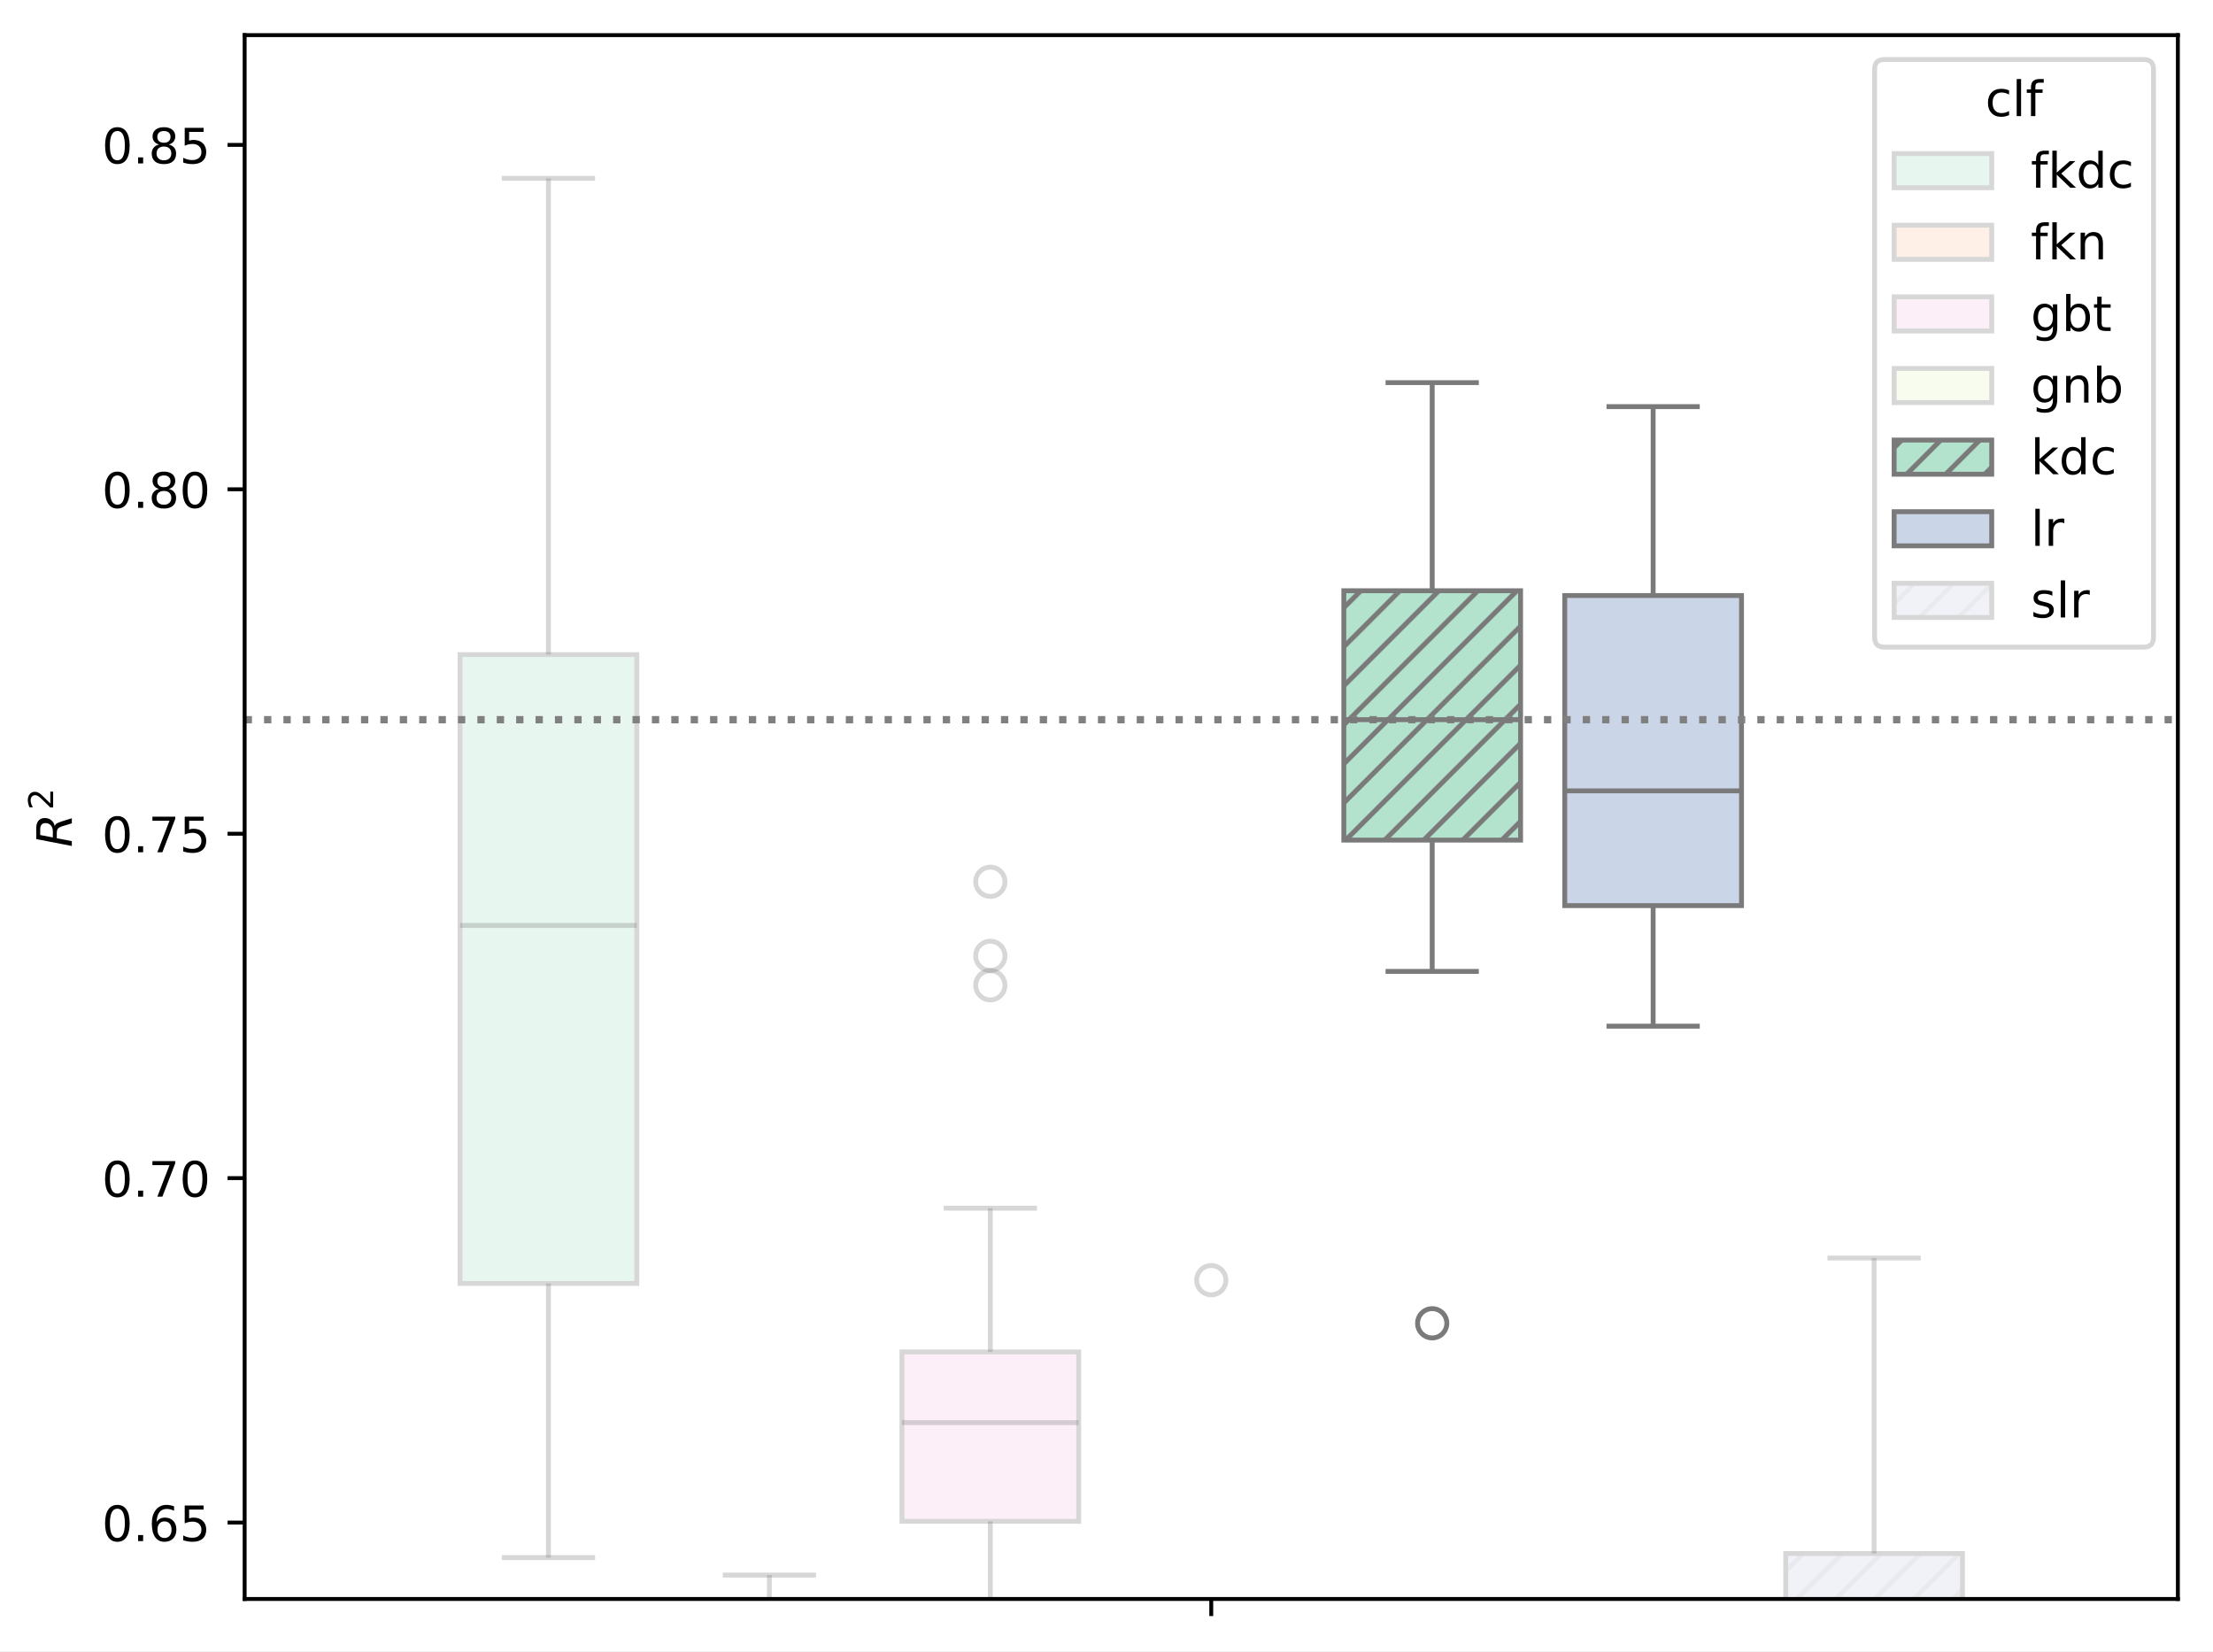
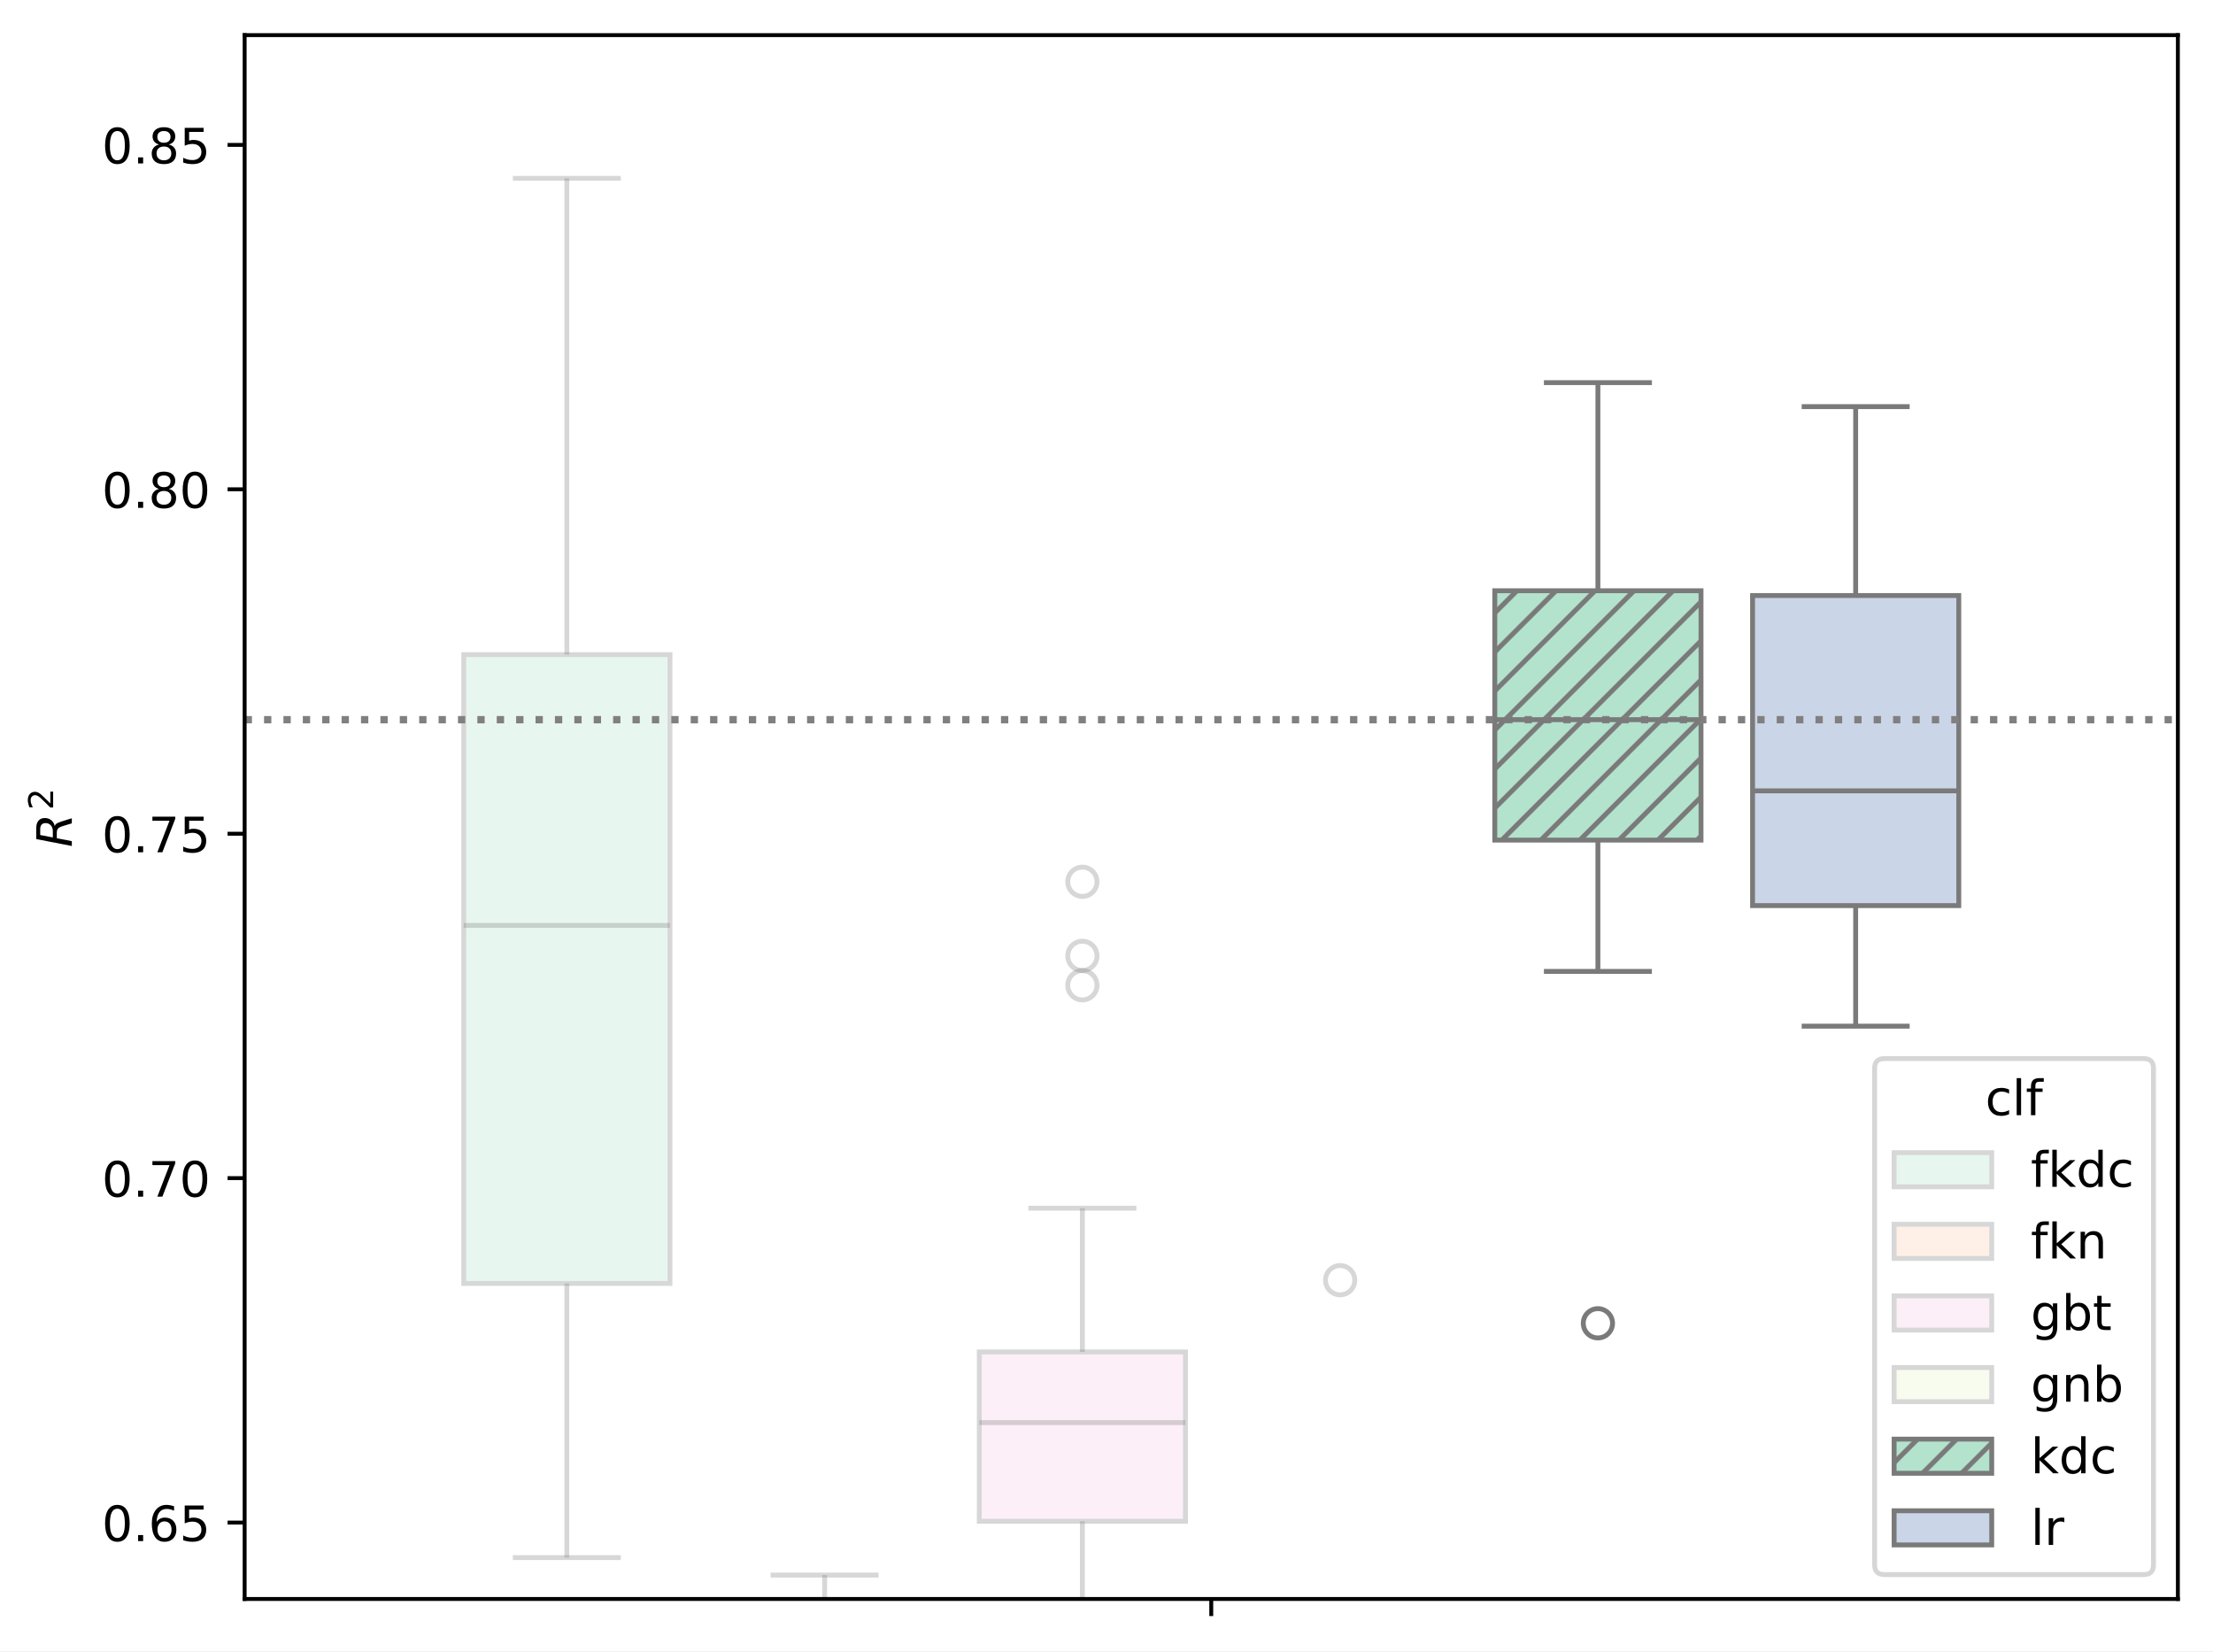
<svg xmlns="http://www.w3.org/2000/svg" xmlns:xlink="http://www.w3.org/1999/xlink" width="453.6pt" height="338.4pt" viewBox="0 0 453.6 338.4" version="1.1">
  <defs>
    <style type="text/css">*{stroke-linejoin: round; stroke-linecap: butt}</style>
  </defs>
  <g id="figure_1">
    <g id="patch_1">
      <path d="M 0 338.4  L 453.6 338.4  L 453.6 0  L 0 0  z " style="fill: #ffffff" />
    </g>
    <g id="axes_1">
      <g id="patch_2">
        <path d="M 50.144 327.7  L 446.4 327.7  L 446.4 7.2  L 50.144 7.2  z " style="fill: #ffffff" />
      </g>
      <g id="patch_3">
        <path d="M 248.272 1229.665  L 248.272 1229.665  L 248.272 1229.665  L 248.272 1229.665  z " clip-path="url(#p3b1d81f446)" style="fill: #b3e2cd; stroke: #7a7a7a; stroke-linejoin: miter" />
      </g>
      <g id="patch_4">
        <path d="M 248.272 1229.665  L 248.272 1229.665  L 248.272 1229.665  L 248.272 1229.665  z " clip-path="url(#p3b1d81f446)" style="fill: #fdcdac; stroke: #7a7a7a; stroke-linejoin: miter" />
      </g>
      <g id="patch_5">
        <path d="M 248.272 1229.665  L 248.272 1229.665  L 248.272 1229.665  L 248.272 1229.665  z " clip-path="url(#p3b1d81f446)" style="fill: #f4cae4; stroke: #7a7a7a; stroke-linejoin: miter" />
      </g>
      <g id="patch_6">
        <path d="M 248.272 1229.665  L 248.272 1229.665  L 248.272 1229.665  L 248.272 1229.665  z " clip-path="url(#p3b1d81f446)" style="fill: #e6f5c9; stroke: #7a7a7a; stroke-linejoin: miter" />
      </g>
      <g id="patch_7">
        <path d="M 248.272 1229.665  L 248.272 1229.665  L 248.272 1229.665  L 248.272 1229.665  z " clip-path="url(#p3b1d81f446)" style="fill: #b3e2cd; stroke: #7a7a7a; stroke-linejoin: miter" />
      </g>
      <g id="patch_8">
-         <path d="M 248.272 1229.665  L 248.272 1229.665  L 248.272 1229.665  L 248.272 1229.665  z " clip-path="url(#p3b1d81f446)" style="fill: #cbd5e8; stroke: #7a7a7a; stroke-linejoin: miter" />
-       </g>
-       <g id="patch_9">
        <path d="M 248.272 1229.665  L 248.272 1229.665  L 248.272 1229.665  L 248.272 1229.665  z " clip-path="url(#p3b1d81f446)" style="fill: #cbd5e8; stroke: #7a7a7a; stroke-linejoin: miter" />
      </g>
      <g id="matplotlib.axis_1">
        <g id="xtick_1">
          <g id="line2d_1">
            <defs>
              <path id="m38f3b05bbe" d="M 0 0  L 0 3.5  " style="stroke: #000000; stroke-width: 0.8" />
            </defs>
            <g>
              <use xlink:href="#m38f3b05bbe" x="248.272" y="327.7" style="stroke: #000000; stroke-width: 0.8" />
            </g>
          </g>
        </g>
      </g>
      <g id="matplotlib.axis_2">
        <g id="ytick_1">
          <g id="line2d_2">
            <defs>
              <path id="mbd2f377c6c" d="M 0 0  L -3.5 0  " style="stroke: #000000; stroke-width: 0.8" />
            </defs>
            <g>
              <use xlink:href="#mbd2f377c6c" x="50.144" y="312.04" style="stroke: #000000; stroke-width: 0.8" />
            </g>
          </g>
          <g id="text_1">
            <g transform="translate(20.87813 315.8389) scale(0.1 -0.1)">
              <defs>
                <path id="DejaVuSans-30" d="M 2034 4250  Q 1547 4250 1301 3770  Q 1056 3291 1056 2328  Q 1056 1369 1301 889  Q 1547 409 2034 409  Q 2525 409 2770 889  Q 3016 1369 3016 2328  Q 3016 3291 2770 3770  Q 2525 4250 2034 4250  z M 2034 4750  Q 2819 4750 3233 4129  Q 3647 3509 3647 2328  Q 3647 1150 3233 529  Q 2819 -91 2034 -91  Q 1250 -91 836 529  Q 422 1150 422 2328  Q 422 3509 836 4129  Q 1250 4750 2034 4750  z " transform="scale(0.015625)" />
                <path id="DejaVuSans-2e" d="M 684 794  L 1344 794  L 1344 0  L 684 0  L 684 794  z " transform="scale(0.015625)" />
                <path id="DejaVuSans-36" d="M 2113 2584  Q 1688 2584 1439 2293  Q 1191 2003 1191 1497  Q 1191 994 1439 701  Q 1688 409 2113 409  Q 2538 409 2786 701  Q 3034 994 3034 1497  Q 3034 2003 2786 2293  Q 2538 2584 2113 2584  z M 3366 4563  L 3366 3988  Q 3128 4100 2886 4159  Q 2644 4219 2406 4219  Q 1781 4219 1451 3797  Q 1122 3375 1075 2522  Q 1259 2794 1537 2939  Q 1816 3084 2150 3084  Q 2853 3084 3261 2657  Q 3669 2231 3669 1497  Q 3669 778 3244 343  Q 2819 -91 2113 -91  Q 1303 -91 875 529  Q 447 1150 447 2328  Q 447 3434 972 4092  Q 1497 4750 2381 4750  Q 2619 4750 2861 4703  Q 3103 4656 3366 4563  z " transform="scale(0.015625)" />
                <path id="DejaVuSans-35" d="M 691 4666  L 3169 4666  L 3169 4134  L 1269 4134  L 1269 2991  Q 1406 3038 1543 3061  Q 1681 3084 1819 3084  Q 2600 3084 3056 2656  Q 3513 2228 3513 1497  Q 3513 744 3044 326  Q 2575 -91 1722 -91  Q 1428 -91 1123 -41  Q 819 9 494 109  L 494 744  Q 775 591 1075 516  Q 1375 441 1709 441  Q 2250 441 2565 725  Q 2881 1009 2881 1497  Q 2881 1984 2565 2268  Q 2250 2553 1709 2553  Q 1456 2553 1204 2497  Q 953 2441 691 2322  L 691 4666  z " transform="scale(0.015625)" />
              </defs>
              <use xlink:href="#DejaVuSans-30" />
              <use xlink:href="#DejaVuSans-2e" transform="translate(63.62305 0)" />
              <use xlink:href="#DejaVuSans-36" transform="translate(95.41016 0)" />
              <use xlink:href="#DejaVuSans-35" transform="translate(159.0332 0)" />
            </g>
          </g>
        </g>
        <g id="ytick_2">
          <g id="line2d_3">
            <g>
              <use xlink:href="#mbd2f377c6c" x="50.144" y="241.453" style="stroke: #000000; stroke-width: 0.8" />
            </g>
          </g>
          <g id="text_2">
            <g transform="translate(20.87813 245.2524) scale(0.1 -0.1)">
              <defs>
                <path id="DejaVuSans-37" d="M 525 4666  L 3525 4666  L 3525 4397  L 1831 0  L 1172 0  L 2766 4134  L 525 4134  L 525 4666  z " transform="scale(0.015625)" />
              </defs>
              <use xlink:href="#DejaVuSans-30" />
              <use xlink:href="#DejaVuSans-2e" transform="translate(63.62305 0)" />
              <use xlink:href="#DejaVuSans-37" transform="translate(95.41016 0)" />
              <use xlink:href="#DejaVuSans-30" transform="translate(159.0332 0)" />
            </g>
          </g>
        </g>
        <g id="ytick_3">
          <g id="line2d_4">
            <g>
              <use xlink:href="#mbd2f377c6c" x="50.144" y="170.867" style="stroke: #000000; stroke-width: 0.8" />
            </g>
          </g>
          <g id="text_3">
            <g transform="translate(20.87813 174.6658) scale(0.1 -0.1)">
              <use xlink:href="#DejaVuSans-30" />
              <use xlink:href="#DejaVuSans-2e" transform="translate(63.62305 0)" />
              <use xlink:href="#DejaVuSans-37" transform="translate(95.41016 0)" />
              <use xlink:href="#DejaVuSans-35" transform="translate(159.0332 0)" />
            </g>
          </g>
        </g>
        <g id="ytick_4">
          <g id="line2d_5">
            <g>
              <use xlink:href="#mbd2f377c6c" x="50.144" y="100.28" style="stroke: #000000; stroke-width: 0.8" />
            </g>
          </g>
          <g id="text_4">
            <g transform="translate(20.87813 104.0793) scale(0.1 -0.1)">
              <defs>
                <path id="DejaVuSans-38" d="M 2034 2216  Q 1584 2216 1326 1975  Q 1069 1734 1069 1313  Q 1069 891 1326 650  Q 1584 409 2034 409  Q 2484 409 2743 651  Q 3003 894 3003 1313  Q 3003 1734 2745 1975  Q 2488 2216 2034 2216  z M 1403 2484  Q 997 2584 770 2862  Q 544 3141 544 3541  Q 544 4100 942 4425  Q 1341 4750 2034 4750  Q 2731 4750 3128 4425  Q 3525 4100 3525 3541  Q 3525 3141 3298 2862  Q 3072 2584 2669 2484  Q 3125 2378 3379 2068  Q 3634 1759 3634 1313  Q 3634 634 3220 271  Q 2806 -91 2034 -91  Q 1263 -91 848 271  Q 434 634 434 1313  Q 434 1759 690 2068  Q 947 2378 1403 2484  z M 1172 3481  Q 1172 3119 1398 2916  Q 1625 2713 2034 2713  Q 2441 2713 2670 2916  Q 2900 3119 2900 3481  Q 2900 3844 2670 4047  Q 2441 4250 2034 4250  Q 1625 4250 1398 4047  Q 1172 3844 1172 3481  z " transform="scale(0.015625)" />
              </defs>
              <use xlink:href="#DejaVuSans-30" />
              <use xlink:href="#DejaVuSans-2e" transform="translate(63.62305 0)" />
              <use xlink:href="#DejaVuSans-38" transform="translate(95.41016 0)" />
              <use xlink:href="#DejaVuSans-30" transform="translate(159.0332 0)" />
            </g>
          </g>
        </g>
        <g id="ytick_5">
          <g id="line2d_6">
            <g>
              <use xlink:href="#mbd2f377c6c" x="50.144" y="29.694" style="stroke: #000000; stroke-width: 0.8" />
            </g>
          </g>
          <g id="text_5">
            <g transform="translate(20.87813 33.49273) scale(0.1 -0.1)">
              <use xlink:href="#DejaVuSans-30" />
              <use xlink:href="#DejaVuSans-2e" transform="translate(63.62305 0)" />
              <use xlink:href="#DejaVuSans-38" transform="translate(95.41016 0)" />
              <use xlink:href="#DejaVuSans-35" transform="translate(159.0332 0)" />
            </g>
          </g>
        </g>
        <g id="text_6">
          <g transform="translate(14.79844 173.65) rotate(-90) scale(0.1 -0.1)">
            <defs>
              <path id="DejaVuSans-Oblique-52" d="M 1613 4147  L 1294 2491  L 2106 2491  Q 2584 2491 2879 2755  Q 3175 3019 3175 3444  Q 3175 3784 2976 3965  Q 2778 4147 2406 4147  L 1613 4147  z M 2772 2241  Q 2972 2194 3105 2009  Q 3238 1825 3413 1275  L 3809 0  L 3144 0  L 2778 1197  Q 2638 1659 2453 1815  Q 2269 1972 1888 1972  L 1191 1972  L 806 0  L 172 0  L 1081 4666  L 2503 4666  Q 3150 4666 3495 4373  Q 3841 4081 3841 3531  Q 3841 3044 3547 2687  Q 3253 2331 2772 2241  z " transform="scale(0.015625)" />
              <path id="DejaVuSans-32" d="M 1228 531  L 3431 531  L 3431 0  L 469 0  L 469 531  Q 828 903 1448 1529  Q 2069 2156 2228 2338  Q 2531 2678 2651 2914  Q 2772 3150 2772 3378  Q 2772 3750 2511 3984  Q 2250 4219 1831 4219  Q 1534 4219 1204 4116  Q 875 4013 500 3803  L 500 4441  Q 881 4594 1212 4672  Q 1544 4750 1819 4750  Q 2544 4750 2975 4387  Q 3406 4025 3406 3419  Q 3406 3131 3298 2873  Q 3191 2616 2906 2266  Q 2828 2175 2409 1742  Q 1991 1309 1228 531  z " transform="scale(0.015625)" />
            </defs>
            <use xlink:href="#DejaVuSans-Oblique-52" transform="translate(0 0.765625)" />
            <use xlink:href="#DejaVuSans-32" transform="translate(76.49919 39.04688) scale(0.7)" />
          </g>
        </g>
      </g>
+       <g id="patch_9">
+         <path d="M 95.053 263.032  L 137.32 263.032  L 137.32 134.161  L 95.053 134.161  L 95.053 263.032  z " clip-path="url(#p3b1d81f446)" style="fill: #b3e2cd; opacity: 0.3; stroke: #7a7a7a; stroke-linejoin: miter" />
+       </g>
+       <g id="line2d_7">
+         <path d="M 116.186 263.032  L 116.186 319.22  " clip-path="url(#p3b1d81f446)" style="fill: none; stroke: #7a7a7a; stroke-opacity: 0.3" />
+       </g>
+       <g id="line2d_8">
+         <path d="M 116.186 134.161  L 116.186 36.542  " clip-path="url(#p3b1d81f446)" style="fill: none; stroke: #7a7a7a; stroke-opacity: 0.3" />
+       </g>
+       <g id="line2d_9">
+         <path d="M 105.62 319.22  L 126.753 319.22  " clip-path="url(#p3b1d81f446)" style="fill: none; stroke: #7a7a7a; stroke-opacity: 0.3; stroke-linecap: square" />
+       </g>
+       <g id="line2d_10">
+         <path d="M 105.62 36.542  L 126.753 36.542  " clip-path="url(#p3b1d81f446)" style="fill: none; stroke: #7a7a7a; stroke-opacity: 0.3; stroke-linecap: square" />
+       </g>
+       <g id="line2d_11" />
      <g id="patch_10">
-         <path d="M 94.298 263.032  L 130.527 263.032  L 130.527 134.161  L 94.298 134.161  L 94.298 263.032  z " clip-path="url(#p3b1d81f446)" style="fill: #b3e2cd; opacity: 0.3; stroke: #7a7a7a; stroke-linejoin: miter" />
-       </g>
-       <g id="line2d_7">
-         <path d="M 112.413 263.032  L 112.413 319.22  " clip-path="url(#p3b1d81f446)" style="fill: none; stroke: #7a7a7a; stroke-opacity: 0.3" />
-       </g>
-       <g id="line2d_8">
-         <path d="M 112.413 134.161  L 112.413 36.542  " clip-path="url(#p3b1d81f446)" style="fill: none; stroke: #7a7a7a; stroke-opacity: 0.3" />
-       </g>
-       <g id="line2d_9">
-         <path d="M 103.355 319.22  L 121.47 319.22  " clip-path="url(#p3b1d81f446)" style="fill: none; stroke: #7a7a7a; stroke-opacity: 0.3; stroke-linecap: square" />
-       </g>
-       <g id="line2d_10">
-         <path d="M 103.355 36.542  L 121.47 36.542  " clip-path="url(#p3b1d81f446)" style="fill: none; stroke: #7a7a7a; stroke-opacity: 0.3; stroke-linecap: square" />
-       </g>
-       <g id="line2d_11" />
-       <g id="patch_11">
-         <path d="M 139.584 532.486  L 175.814 532.486  L 175.814 402.131  L 139.584 402.131  L 139.584 532.486  z " clip-path="url(#p3b1d81f446)" style="fill: #fdcdac; opacity: 0.3; stroke: #7a7a7a; stroke-linejoin: miter" />
+         <path d="M 147.887 532.486  L 190.154 532.486  L 190.154 402.131  L 147.887 402.131  L 147.887 532.486  z " clip-path="url(#p3b1d81f446)" style="fill: #fdcdac; opacity: 0.3; stroke: #7a7a7a; stroke-linejoin: miter" />
      </g>
      <g id="line2d_12">
        <path clip-path="url(#p3b1d81f446)" style="fill: none; stroke: #7a7a7a; stroke-opacity: 0.3" />
      </g>
      <g id="line2d_13">
-         <path d="M 157.699 339.4  L 157.699 322.798  " clip-path="url(#p3b1d81f446)" style="fill: none; stroke: #7a7a7a; stroke-opacity: 0.3" />
+         <path d="M 169.021 339.4  L 169.021 322.798  " clip-path="url(#p3b1d81f446)" style="fill: none; stroke: #7a7a7a; stroke-opacity: 0.3" />
      </g>
      <g id="line2d_14">
        <path clip-path="url(#p3b1d81f446)" style="fill: none; stroke: #7a7a7a; stroke-opacity: 0.3; stroke-linecap: square" />
      </g>
      <g id="line2d_15">
-         <path d="M 148.642 322.798  L 166.756 322.798  " clip-path="url(#p3b1d81f446)" style="fill: none; stroke: #7a7a7a; stroke-opacity: 0.3; stroke-linecap: square" />
+         <path d="M 158.454 322.798  L 179.587 322.798  " clip-path="url(#p3b1d81f446)" style="fill: none; stroke: #7a7a7a; stroke-opacity: 0.3; stroke-linecap: square" />
      </g>
      <g id="line2d_16" />
-       <g id="patch_12">
-         <path d="M 184.871 311.774  L 221.1 311.774  L 221.1 277.075  L 184.871 277.075  L 184.871 311.774  z " clip-path="url(#p3b1d81f446)" style="fill: #f4cae4; opacity: 0.3; stroke: #7a7a7a; stroke-linejoin: miter" />
+       <g id="patch_11">
+         <path d="M 200.721 311.774  L 242.988 311.774  L 242.988 277.075  L 200.721 277.075  L 200.721 311.774  z " clip-path="url(#p3b1d81f446)" style="fill: #f4cae4; opacity: 0.3; stroke: #7a7a7a; stroke-linejoin: miter" />
      </g>
      <g id="line2d_17">
-         <path d="M 202.985 311.774  L 202.985 339.4  " clip-path="url(#p3b1d81f446)" style="fill: none; stroke: #7a7a7a; stroke-opacity: 0.3" />
+         <path d="M 221.855 311.774  L 221.855 339.4  " clip-path="url(#p3b1d81f446)" style="fill: none; stroke: #7a7a7a; stroke-opacity: 0.3" />
      </g>
      <g id="line2d_18">
-         <path d="M 202.985 277.075  L 202.985 247.614  " clip-path="url(#p3b1d81f446)" style="fill: none; stroke: #7a7a7a; stroke-opacity: 0.3" />
+         <path d="M 221.855 277.075  L 221.855 247.614  " clip-path="url(#p3b1d81f446)" style="fill: none; stroke: #7a7a7a; stroke-opacity: 0.3" />
      </g>
      <g id="line2d_19">
        <path clip-path="url(#p3b1d81f446)" style="fill: none; stroke: #7a7a7a; stroke-opacity: 0.3; stroke-linecap: square" />
      </g>
      <g id="line2d_20">
-         <path d="M 193.928 247.614  L 212.043 247.614  " clip-path="url(#p3b1d81f446)" style="fill: none; stroke: #7a7a7a; stroke-opacity: 0.3; stroke-linecap: square" />
+         <path d="M 211.288 247.614  L 232.422 247.614  " clip-path="url(#p3b1d81f446)" style="fill: none; stroke: #7a7a7a; stroke-opacity: 0.3; stroke-linecap: square" />
      </g>
      <g id="line2d_21">
        <defs>
          <path id="mc371cef19e" d="M 0 3  C 0.796 3 1.559 2.684 2.121 2.121  C 2.684 1.559 3 0.796 3 0  C 3 -0.796 2.684 -1.559 2.121 -2.121  C 1.559 -2.684 0.796 -3 0 -3  C -0.796 -3 -1.559 -2.684 -2.121 -2.121  C -2.684 -1.559 -3 -0.796 -3 0  C -3 0.796 -2.684 1.559 -2.121 2.121  C -1.559 2.684 -0.796 3 0 3  z " style="stroke: #7a7a7a; stroke-opacity: 0.3" />
        </defs>
        <g clip-path="url(#p3b1d81f446)">
-           <use xlink:href="#mc371cef19e" x="202.985" y="201.927" style="fill-opacity: 0; stroke: #7a7a7a; stroke-opacity: 0.3" />
-           <use xlink:href="#mc371cef19e" x="202.985" y="180.712" style="fill-opacity: 0; stroke: #7a7a7a; stroke-opacity: 0.3" />
-           <use xlink:href="#mc371cef19e" x="202.985" y="195.897" style="fill-opacity: 0; stroke: #7a7a7a; stroke-opacity: 0.3" />
-         </g>
-       </g>
-       <g id="patch_13">
-         <path d="M 230.157 446.385  L 266.386 446.385  L 266.386 403.395  L 230.157 403.395  L 230.157 446.385  z " clip-path="url(#p3b1d81f446)" style="fill: #e6f5c9; opacity: 0.3; stroke: #7a7a7a; stroke-linejoin: miter" />
+           <use xlink:href="#mc371cef19e" x="221.855" y="195.897" style="fill-opacity: 0; stroke: #7a7a7a; stroke-opacity: 0.3" />
+           <use xlink:href="#mc371cef19e" x="221.855" y="201.927" style="fill-opacity: 0; stroke: #7a7a7a; stroke-opacity: 0.3" />
+           <use xlink:href="#mc371cef19e" x="221.855" y="180.712" style="fill-opacity: 0; stroke: #7a7a7a; stroke-opacity: 0.3" />
+         </g>
+       </g>
+       <g id="patch_12">
+         <path d="M 253.555 446.385  L 295.823 446.385  L 295.823 403.395  L 253.555 403.395  L 253.555 446.385  z " clip-path="url(#p3b1d81f446)" style="fill: #e6f5c9; opacity: 0.3; stroke: #7a7a7a; stroke-linejoin: miter" />
      </g>
      <g id="line2d_22">
        <path clip-path="url(#p3b1d81f446)" style="fill: none; stroke: #7a7a7a; stroke-opacity: 0.3" />
      </g>
      <g id="line2d_23">
        <path clip-path="url(#p3b1d81f446)" style="fill: none; stroke: #7a7a7a; stroke-opacity: 0.3" />
      </g>
      <g id="line2d_24">
        <path clip-path="url(#p3b1d81f446)" style="fill: none; stroke: #7a7a7a; stroke-opacity: 0.3; stroke-linecap: square" />
      </g>
      <g id="line2d_25">
        <path clip-path="url(#p3b1d81f446)" style="fill: none; stroke: #7a7a7a; stroke-opacity: 0.3; stroke-linecap: square" />
      </g>
      <g id="line2d_26">
        <g clip-path="url(#p3b1d81f446)">
-           <use xlink:href="#mc371cef19e" x="248.272" y="514.779" style="fill-opacity: 0; stroke: #7a7a7a; stroke-opacity: 0.3" />
-           <use xlink:href="#mc371cef19e" x="248.272" y="546.729" style="fill-opacity: 0; stroke: #7a7a7a; stroke-opacity: 0.3" />
-           <use xlink:href="#mc371cef19e" x="248.272" y="262.366" style="fill-opacity: 0; stroke: #7a7a7a; stroke-opacity: 0.3" />
-         </g>
-       </g>
-       <g id="patch_14">
-         <path d="M 275.444 172.173  L 311.673 172.173  L 311.673 121.069  L 275.444 121.069  L 275.444 172.173  z " clip-path="url(#p3b1d81f446)" style="fill: url(#h5c36d2b54f); stroke: #7a7a7a; stroke-linejoin: miter" />
+           <use xlink:href="#mc371cef19e" x="274.689" y="546.729" style="fill-opacity: 0; stroke: #7a7a7a; stroke-opacity: 0.3" />
+           <use xlink:href="#mc371cef19e" x="274.689" y="514.779" style="fill-opacity: 0; stroke: #7a7a7a; stroke-opacity: 0.3" />
+           <use xlink:href="#mc371cef19e" x="274.689" y="262.366" style="fill-opacity: 0; stroke: #7a7a7a; stroke-opacity: 0.3" />
+         </g>
+       </g>
+       <g id="patch_13">
+         <path d="M 306.389 172.173  L 348.657 172.173  L 348.657 121.069  L 306.389 121.069  L 306.389 172.173  z " clip-path="url(#p3b1d81f446)" style="fill: url(#h5c36d2b54f); stroke: #7a7a7a; stroke-linejoin: miter" />
      </g>
      <g id="line2d_27">
-         <path d="M 293.558 172.173  L 293.558 199.084  " clip-path="url(#p3b1d81f446)" style="fill: none; stroke: #7a7a7a" />
+         <path d="M 327.523 172.173  L 327.523 199.084  " clip-path="url(#p3b1d81f446)" style="fill: none; stroke: #7a7a7a" />
      </g>
      <g id="line2d_28">
-         <path d="M 293.558 121.069  L 293.558 78.418  " clip-path="url(#p3b1d81f446)" style="fill: none; stroke: #7a7a7a" />
+         <path d="M 327.523 121.069  L 327.523 78.418  " clip-path="url(#p3b1d81f446)" style="fill: none; stroke: #7a7a7a" />
      </g>
      <g id="line2d_29">
-         <path d="M 284.501 199.084  L 302.616 199.084  " clip-path="url(#p3b1d81f446)" style="fill: none; stroke: #7a7a7a; stroke-linecap: square" />
+         <path d="M 316.956 199.084  L 338.09 199.084  " clip-path="url(#p3b1d81f446)" style="fill: none; stroke: #7a7a7a; stroke-linecap: square" />
      </g>
      <g id="line2d_30">
-         <path d="M 284.501 78.418  L 302.616 78.418  " clip-path="url(#p3b1d81f446)" style="fill: none; stroke: #7a7a7a; stroke-linecap: square" />
+         <path d="M 316.956 78.418  L 338.09 78.418  " clip-path="url(#p3b1d81f446)" style="fill: none; stroke: #7a7a7a; stroke-linecap: square" />
      </g>
      <g id="line2d_31">
        <defs>
          <path id="mf2d42e0765" d="M 0 3  C 0.796 3 1.559 2.684 2.121 2.121  C 2.684 1.559 3 0.796 3 0  C 3 -0.796 2.684 -1.559 2.121 -2.121  C 1.559 -2.684 0.796 -3 0 -3  C -0.796 -3 -1.559 -2.684 -2.121 -2.121  C -2.684 -1.559 -3 -0.796 -3 0  C -3 0.796 -2.684 1.559 -2.121 2.121  C -1.559 2.684 -0.796 3 0 3  z " style="stroke: #7a7a7a" />
        </defs>
        <g clip-path="url(#p3b1d81f446)">
-           <use xlink:href="#mf2d42e0765" x="293.558" y="271.199" style="fill-opacity: 0; stroke: #7a7a7a" />
-         </g>
+           <use xlink:href="#mf2d42e0765" x="327.523" y="271.199" style="fill-opacity: 0; stroke: #7a7a7a" />
+         </g>
+       </g>
+       <g id="patch_14">
+         <path d="M 359.224 185.6  L 401.491 185.6  L 401.491 122.05  L 359.224 122.05  L 359.224 185.6  z " clip-path="url(#p3b1d81f446)" style="fill: #cbd5e8; stroke: #7a7a7a; stroke-linejoin: miter" />
+       </g>
+       <g id="line2d_32">
+         <path d="M 380.357 185.6  L 380.357 210.307  " clip-path="url(#p3b1d81f446)" style="fill: none; stroke: #7a7a7a" />
+       </g>
+       <g id="line2d_33">
+         <path d="M 380.357 122.05  L 380.357 83.335  " clip-path="url(#p3b1d81f446)" style="fill: none; stroke: #7a7a7a" />
+       </g>
+       <g id="line2d_34">
+         <path d="M 369.79 210.307  L 390.924 210.307  " clip-path="url(#p3b1d81f446)" style="fill: none; stroke: #7a7a7a; stroke-linecap: square" />
+       </g>
+       <g id="line2d_35">
+         <path d="M 369.79 83.335  L 390.924 83.335  " clip-path="url(#p3b1d81f446)" style="fill: none; stroke: #7a7a7a; stroke-linecap: square" />
+       </g>
+       <g id="line2d_36" />
+       <g id="line2d_37">
+         <path d="M 50.144 147.496  L 446.4 147.496  " clip-path="url(#p3b1d81f446)" style="fill: none; stroke-dasharray: 1.5,2.475; stroke-dashoffset: 0; stroke: #808080; stroke-width: 1.5" />
+       </g>
+       <g id="line2d_38">
+         <path d="M 95.053 189.659  L 137.32 189.659  " clip-path="url(#p3b1d81f446)" style="fill: none; stroke: #7a7a7a; stroke-opacity: 0.3" />
+       </g>
+       <g id="line2d_39">
+         <path clip-path="url(#p3b1d81f446)" style="fill: none; stroke: #7a7a7a; stroke-opacity: 0.3" />
+       </g>
+       <g id="line2d_40">
+         <path d="M 200.721 291.554  L 242.988 291.554  " clip-path="url(#p3b1d81f446)" style="fill: none; stroke: #7a7a7a; stroke-opacity: 0.3" />
+       </g>
+       <g id="line2d_41">
+         <path clip-path="url(#p3b1d81f446)" style="fill: none; stroke: #7a7a7a; stroke-opacity: 0.3" />
+       </g>
+       <g id="line2d_42">
+         <path d="M 306.389 147.496  L 348.657 147.496  " clip-path="url(#p3b1d81f446)" style="fill: none; stroke: #7a7a7a" />
+       </g>
+       <g id="line2d_43">
+         <path d="M 359.224 162.082  L 401.491 162.082  " clip-path="url(#p3b1d81f446)" style="fill: none; stroke: #7a7a7a" />
      </g>
      <g id="patch_15">
-         <path d="M 320.73 185.6  L 356.959 185.6  L 356.959 122.05  L 320.73 122.05  L 320.73 185.6  z " clip-path="url(#p3b1d81f446)" style="fill: #cbd5e8; stroke: #7a7a7a; stroke-linejoin: miter" />
-       </g>
-       <g id="line2d_32">
-         <path d="M 338.845 185.6  L 338.845 210.307  " clip-path="url(#p3b1d81f446)" style="fill: none; stroke: #7a7a7a" />
-       </g>
-       <g id="line2d_33">
-         <path d="M 338.845 122.05  L 338.845 83.335  " clip-path="url(#p3b1d81f446)" style="fill: none; stroke: #7a7a7a" />
-       </g>
-       <g id="line2d_34">
-         <path d="M 329.787 210.307  L 347.902 210.307  " clip-path="url(#p3b1d81f446)" style="fill: none; stroke: #7a7a7a; stroke-linecap: square" />
-       </g>
-       <g id="line2d_35">
-         <path d="M 329.787 83.335  L 347.902 83.335  " clip-path="url(#p3b1d81f446)" style="fill: none; stroke: #7a7a7a; stroke-linecap: square" />
-       </g>
-       <g id="line2d_36" />
+         <path d="M 50.144 327.7  L 50.144 7.2  " style="fill: none; stroke: #000000; stroke-width: 0.8; stroke-linejoin: miter; stroke-linecap: square" />
+       </g>
      <g id="patch_16">
-         <path d="M 366.017 403.922  L 402.246 403.922  L 402.246 318.389  L 366.017 318.389  L 366.017 403.922  z " clip-path="url(#p3b1d81f446)" style="fill: url(#hd2baded4c8); opacity: 0.3; stroke: #7a7a7a; stroke-linejoin: miter" />
-       </g>
-       <g id="line2d_37">
-         <path clip-path="url(#p3b1d81f446)" style="fill: none; stroke: #7a7a7a; stroke-opacity: 0.3" />
-       </g>
-       <g id="line2d_38">
-         <path d="M 384.131 318.389  L 384.131 257.824  " clip-path="url(#p3b1d81f446)" style="fill: none; stroke: #7a7a7a; stroke-opacity: 0.3" />
-       </g>
-       <g id="line2d_39">
-         <path clip-path="url(#p3b1d81f446)" style="fill: none; stroke: #7a7a7a; stroke-opacity: 0.3; stroke-linecap: square" />
-       </g>
-       <g id="line2d_40">
-         <path d="M 375.074 257.824  L 393.188 257.824  " clip-path="url(#p3b1d81f446)" style="fill: none; stroke: #7a7a7a; stroke-opacity: 0.3; stroke-linecap: square" />
-       </g>
-       <g id="line2d_41" />
-       <g id="line2d_42">
-         <path d="M 50.144 147.496  L 446.4 147.496  " clip-path="url(#p3b1d81f446)" style="fill: none; stroke-dasharray: 1.5,2.475; stroke-dashoffset: 0; stroke: #808080; stroke-width: 1.5" />
-       </g>
-       <g id="line2d_43">
-         <path d="M 94.298 189.659  L 130.527 189.659  " clip-path="url(#p3b1d81f446)" style="fill: none; stroke: #7a7a7a; stroke-opacity: 0.3" />
-       </g>
-       <g id="line2d_44">
-         <path clip-path="url(#p3b1d81f446)" style="fill: none; stroke: #7a7a7a; stroke-opacity: 0.3" />
-       </g>
-       <g id="line2d_45">
-         <path d="M 184.871 291.554  L 221.1 291.554  " clip-path="url(#p3b1d81f446)" style="fill: none; stroke: #7a7a7a; stroke-opacity: 0.3" />
-       </g>
-       <g id="line2d_46">
-         <path clip-path="url(#p3b1d81f446)" style="fill: none; stroke: #7a7a7a; stroke-opacity: 0.3" />
-       </g>
-       <g id="line2d_47">
-         <path d="M 275.444 147.496  L 311.673 147.496  " clip-path="url(#p3b1d81f446)" style="fill: none; stroke: #7a7a7a" />
-       </g>
-       <g id="line2d_48">
-         <path d="M 320.73 162.082  L 356.959 162.082  " clip-path="url(#p3b1d81f446)" style="fill: none; stroke: #7a7a7a" />
-       </g>
-       <g id="line2d_49">
-         <path clip-path="url(#p3b1d81f446)" style="fill: none; stroke: #7a7a7a; stroke-opacity: 0.3" />
+         <path d="M 446.4 327.7  L 446.4 7.2  " style="fill: none; stroke: #000000; stroke-width: 0.8; stroke-linejoin: miter; stroke-linecap: square" />
      </g>
      <g id="patch_17">
-         <path d="M 50.144 327.7  L 50.144 7.2  " style="fill: none; stroke: #000000; stroke-width: 0.8; stroke-linejoin: miter; stroke-linecap: square" />
+         <path d="M 50.144 327.7  L 446.4 327.7  " style="fill: none; stroke: #000000; stroke-width: 0.8; stroke-linejoin: miter; stroke-linecap: square" />
      </g>
      <g id="patch_18">
-         <path d="M 446.4 327.7  L 446.4 7.2  " style="fill: none; stroke: #000000; stroke-width: 0.8; stroke-linejoin: miter; stroke-linecap: square" />
-       </g>
-       <g id="patch_19">
-         <path d="M 50.144 327.7  L 446.4 327.7  " style="fill: none; stroke: #000000; stroke-width: 0.8; stroke-linejoin: miter; stroke-linecap: square" />
-       </g>
-       <g id="patch_20">
        <path d="M 50.144 7.2  L 446.4 7.2  " style="fill: none; stroke: #000000; stroke-width: 0.8; stroke-linejoin: miter; stroke-linecap: square" />
      </g>
      <g id="legend_1">
-         <g id="patch_21">
-           <path d="M 386.242 132.625  L 439.4 132.625  Q 441.4 132.625 441.4 130.625  L 441.4 14.2  Q 441.4 12.2 439.4 12.2  L 386.242 12.2  Q 384.242 12.2 384.242 14.2  L 384.242 130.625  Q 384.242 132.625 386.242 132.625  z " style="fill: #ffffff; opacity: 0.8; stroke: #cccccc; stroke-linejoin: miter" />
+         <g id="patch_19">
+           <path d="M 386.242 322.7  L 439.4 322.7  Q 441.4 322.7 441.4 320.7  L 441.4 218.953  Q 441.4 216.953 439.4 216.953  L 386.242 216.953  Q 384.242 216.953 384.242 218.953  L 384.242 320.7  Q 384.242 322.7 386.242 322.7  z " style="fill: #ffffff; opacity: 0.8; stroke: #cccccc; stroke-linejoin: miter" />
        </g>
        <g id="text_7">
-           <g transform="translate(406.9227 23.79844) scale(0.1 -0.1)">
+           <g transform="translate(406.9227 228.5516) scale(0.1 -0.1)">
            <defs>
              <path id="DejaVuSans-63" d="M 3122 3366  L 3122 2828  Q 2878 2963 2633 3030  Q 2388 3097 2138 3097  Q 1578 3097 1268 2742  Q 959 2388 959 1747  Q 959 1106 1268 751  Q 1578 397 2138 397  Q 2388 397 2633 464  Q 2878 531 3122 666  L 3122 134  Q 2881 22 2623 -34  Q 2366 -91 2075 -91  Q 1284 -91 818 406  Q 353 903 353 1747  Q 353 2603 823 3093  Q 1294 3584 2113 3584  Q 2378 3584 2631 3529  Q 2884 3475 3122 3366  z " transform="scale(0.015625)" />
              <path id="DejaVuSans-6c" d="M 603 4863  L 1178 4863  L 1178 0  L 603 0  L 603 4863  z " transform="scale(0.015625)" />
              <path id="DejaVuSans-66" d="M 2375 4863  L 2375 4384  L 1825 4384  Q 1516 4384 1395 4259  Q 1275 4134 1275 3809  L 1275 3500  L 2222 3500  L 2222 3053  L 1275 3053  L 1275 0  L 697 0  L 697 3053  L 147 3053  L 147 3500  L 697 3500  L 697 3744  Q 697 4328 969 4595  Q 1241 4863 1831 4863  L 2375 4863  z " transform="scale(0.015625)" />
            </defs>
            <use xlink:href="#DejaVuSans-63" />
            <use xlink:href="#DejaVuSans-6c" transform="translate(54.98047 0)" />
            <use xlink:href="#DejaVuSans-66" transform="translate(82.76367 0)" />
          </g>
        </g>
-         <g id="patch_22">
-           <path d="M 388.242 38.477  L 408.242 38.477  L 408.242 31.477  L 388.242 31.477  z " style="fill: #b3e2cd; opacity: 0.3; stroke: #7a7a7a; stroke-linejoin: miter" />
+         <g id="patch_20">
+           <path d="M 388.242 243.23  L 408.242 243.23  L 408.242 236.23  L 388.242 236.23  z " style="fill: #b3e2cd; opacity: 0.3; stroke: #7a7a7a; stroke-linejoin: miter" />
        </g>
        <g id="text_8">
-           <g transform="translate(416.2422 38.47656) scale(0.1 -0.1)">
+           <g transform="translate(416.2422 243.2297) scale(0.1 -0.1)">
            <defs>
              <path id="DejaVuSans-6b" d="M 581 4863  L 1159 4863  L 1159 1991  L 2875 3500  L 3609 3500  L 1753 1863  L 3688 0  L 2938 0  L 1159 1709  L 1159 0  L 581 0  L 581 4863  z " transform="scale(0.015625)" />
              <path id="DejaVuSans-64" d="M 2906 2969  L 2906 4863  L 3481 4863  L 3481 0  L 2906 0  L 2906 525  Q 2725 213 2448 61  Q 2172 -91 1784 -91  Q 1150 -91 751 415  Q 353 922 353 1747  Q 353 2572 751 3078  Q 1150 3584 1784 3584  Q 2172 3584 2448 3432  Q 2725 3281 2906 2969  z M 947 1747  Q 947 1113 1208 752  Q 1469 391 1925 391  Q 2381 391 2643 752  Q 2906 1113 2906 1747  Q 2906 2381 2643 2742  Q 2381 3103 1925 3103  Q 1469 3103 1208 2742  Q 947 2381 947 1747  z " transform="scale(0.015625)" />
            </defs>
            <use xlink:href="#DejaVuSans-66" />
            <use xlink:href="#DejaVuSans-6b" transform="translate(35.20508 0)" />
            <use xlink:href="#DejaVuSans-64" transform="translate(93.11523 0)" />
            <use xlink:href="#DejaVuSans-63" transform="translate(156.5918 0)" />
          </g>
        </g>
-         <g id="patch_23">
-           <path d="M 388.242 53.155  L 408.242 53.155  L 408.242 46.155  L 388.242 46.155  z " style="fill: #fdcdac; opacity: 0.3; stroke: #7a7a7a; stroke-linejoin: miter" />
+         <g id="patch_21">
+           <path d="M 388.242 257.908  L 408.242 257.908  L 408.242 250.908  L 388.242 250.908  z " style="fill: #fdcdac; opacity: 0.3; stroke: #7a7a7a; stroke-linejoin: miter" />
        </g>
        <g id="text_9">
-           <g transform="translate(416.2422 53.15469) scale(0.1 -0.1)">
+           <g transform="translate(416.2422 257.9078) scale(0.1 -0.1)">
            <defs>
              <path id="DejaVuSans-6e" d="M 3513 2113  L 3513 0  L 2938 0  L 2938 2094  Q 2938 2591 2744 2837  Q 2550 3084 2163 3084  Q 1697 3084 1428 2787  Q 1159 2491 1159 1978  L 1159 0  L 581 0  L 581 3500  L 1159 3500  L 1159 2956  Q 1366 3272 1645 3428  Q 1925 3584 2291 3584  Q 2894 3584 3203 3211  Q 3513 2838 3513 2113  z " transform="scale(0.015625)" />
            </defs>
            <use xlink:href="#DejaVuSans-66" />
            <use xlink:href="#DejaVuSans-6b" transform="translate(35.20508 0)" />
            <use xlink:href="#DejaVuSans-6e" transform="translate(93.11523 0)" />
          </g>
        </g>
-         <g id="patch_24">
-           <path d="M 388.242 67.833  L 408.242 67.833  L 408.242 60.833  L 388.242 60.833  z " style="fill: #f4cae4; opacity: 0.3; stroke: #7a7a7a; stroke-linejoin: miter" />
+         <g id="patch_22">
+           <path d="M 388.242 272.586  L 408.242 272.586  L 408.242 265.586  L 388.242 265.586  z " style="fill: #f4cae4; opacity: 0.3; stroke: #7a7a7a; stroke-linejoin: miter" />
        </g>
        <g id="text_10">
-           <g transform="translate(416.2422 67.83281) scale(0.1 -0.1)">
+           <g transform="translate(416.2422 272.5859) scale(0.1 -0.1)">
            <defs>
              <path id="DejaVuSans-67" d="M 2906 1791  Q 2906 2416 2648 2759  Q 2391 3103 1925 3103  Q 1463 3103 1205 2759  Q 947 2416 947 1791  Q 947 1169 1205 825  Q 1463 481 1925 481  Q 2391 481 2648 825  Q 2906 1169 2906 1791  z M 3481 434  Q 3481 -459 3084 -895  Q 2688 -1331 1869 -1331  Q 1566 -1331 1297 -1286  Q 1028 -1241 775 -1147  L 775 -588  Q 1028 -725 1275 -790  Q 1522 -856 1778 -856  Q 2344 -856 2625 -561  Q 2906 -266 2906 331  L 2906 616  Q 2728 306 2450 153  Q 2172 0 1784 0  Q 1141 0 747 490  Q 353 981 353 1791  Q 353 2603 747 3093  Q 1141 3584 1784 3584  Q 2172 3584 2450 3431  Q 2728 3278 2906 2969  L 2906 3500  L 3481 3500  L 3481 434  z " transform="scale(0.015625)" />
              <path id="DejaVuSans-62" d="M 3116 1747  Q 3116 2381 2855 2742  Q 2594 3103 2138 3103  Q 1681 3103 1420 2742  Q 1159 2381 1159 1747  Q 1159 1113 1420 752  Q 1681 391 2138 391  Q 2594 391 2855 752  Q 3116 1113 3116 1747  z M 1159 2969  Q 1341 3281 1617 3432  Q 1894 3584 2278 3584  Q 2916 3584 3314 3078  Q 3713 2572 3713 1747  Q 3713 922 3314 415  Q 2916 -91 2278 -91  Q 1894 -91 1617 61  Q 1341 213 1159 525  L 1159 0  L 581 0  L 581 4863  L 1159 4863  L 1159 2969  z " transform="scale(0.015625)" />
              <path id="DejaVuSans-74" d="M 1172 4494  L 1172 3500  L 2356 3500  L 2356 3053  L 1172 3053  L 1172 1153  Q 1172 725 1289 603  Q 1406 481 1766 481  L 2356 481  L 2356 0  L 1766 0  Q 1100 0 847 248  Q 594 497 594 1153  L 594 3053  L 172 3053  L 172 3500  L 594 3500  L 594 4494  L 1172 4494  z " transform="scale(0.015625)" />
            </defs>
            <use xlink:href="#DejaVuSans-67" />
            <use xlink:href="#DejaVuSans-62" transform="translate(63.47656 0)" />
            <use xlink:href="#DejaVuSans-74" transform="translate(126.9531 0)" />
          </g>
        </g>
-         <g id="patch_25">
-           <path d="M 388.242 82.511  L 408.242 82.511  L 408.242 75.511  L 388.242 75.511  z " style="fill: #e6f5c9; opacity: 0.3; stroke: #7a7a7a; stroke-linejoin: miter" />
+         <g id="patch_23">
+           <path d="M 388.242 287.264  L 408.242 287.264  L 408.242 280.264  L 388.242 280.264  z " style="fill: #e6f5c9; opacity: 0.3; stroke: #7a7a7a; stroke-linejoin: miter" />
        </g>
        <g id="text_11">
-           <g transform="translate(416.2422 82.51094) scale(0.1 -0.1)">
+           <g transform="translate(416.2422 287.2641) scale(0.1 -0.1)">
            <use xlink:href="#DejaVuSans-67" />
            <use xlink:href="#DejaVuSans-6e" transform="translate(63.47656 0)" />
            <use xlink:href="#DejaVuSans-62" transform="translate(126.8555 0)" />
          </g>
        </g>
-         <g id="patch_26">
-           <path d="M 388.242 97.189  L 408.242 97.189  L 408.242 90.189  L 388.242 90.189  z " style="fill: url(#h5c36d2b54f); stroke: #7a7a7a; stroke-linejoin: miter" />
+         <g id="patch_24">
+           <path d="M 388.242 301.942  L 408.242 301.942  L 408.242 294.942  L 388.242 294.942  z " style="fill: url(#h5c36d2b54f); stroke: #7a7a7a; stroke-linejoin: miter" />
        </g>
        <g id="text_12">
-           <g transform="translate(416.2422 97.18906) scale(0.1 -0.1)">
+           <g transform="translate(416.2422 301.9422) scale(0.1 -0.1)">
            <use xlink:href="#DejaVuSans-6b" />
            <use xlink:href="#DejaVuSans-64" transform="translate(57.91016 0)" />
            <use xlink:href="#DejaVuSans-63" transform="translate(121.3867 0)" />
          </g>
        </g>
-         <g id="patch_27">
-           <path d="M 388.242 111.867  L 408.242 111.867  L 408.242 104.867  L 388.242 104.867  z " style="fill: #cbd5e8; stroke: #7a7a7a; stroke-linejoin: miter" />
+         <g id="patch_25">
+           <path d="M 388.242 316.62  L 408.242 316.62  L 408.242 309.62  L 388.242 309.62  z " style="fill: #cbd5e8; stroke: #7a7a7a; stroke-linejoin: miter" />
        </g>
        <g id="text_13">
-           <g transform="translate(416.2422 111.8672) scale(0.1 -0.1)">
+           <g transform="translate(416.2422 316.6203) scale(0.1 -0.1)">
            <defs>
              <path id="DejaVuSans-72" d="M 2631 2963  Q 2534 3019 2420 3045  Q 2306 3072 2169 3072  Q 1681 3072 1420 2755  Q 1159 2438 1159 1844  L 1159 0  L 581 0  L 581 3500  L 1159 3500  L 1159 2956  Q 1341 3275 1631 3429  Q 1922 3584 2338 3584  Q 2397 3584 2469 3576  Q 2541 3569 2628 3553  L 2631 2963  z " transform="scale(0.015625)" />
            </defs>
            <use xlink:href="#DejaVuSans-6c" />
            <use xlink:href="#DejaVuSans-72" transform="translate(27.7832 0)" />
-           </g>
-         </g>
-         <g id="patch_28">
-           <path d="M 388.242 126.545  L 408.242 126.545  L 408.242 119.545  L 388.242 119.545  z " style="fill: url(#hd2baded4c8); opacity: 0.3; stroke: #7a7a7a; stroke-linejoin: miter" />
-         </g>
-         <g id="text_14">
-           <g transform="translate(416.2422 126.5453) scale(0.1 -0.1)">
-             <defs>
-               <path id="DejaVuSans-73" d="M 2834 3397  L 2834 2853  Q 2591 2978 2328 3040  Q 2066 3103 1784 3103  Q 1356 3103 1142 2972  Q 928 2841 928 2578  Q 928 2378 1081 2264  Q 1234 2150 1697 2047  L 1894 2003  Q 2506 1872 2764 1633  Q 3022 1394 3022 966  Q 3022 478 2636 193  Q 2250 -91 1575 -91  Q 1294 -91 989 -36  Q 684 19 347 128  L 347 722  Q 666 556 975 473  Q 1284 391 1588 391  Q 1994 391 2212 530  Q 2431 669 2431 922  Q 2431 1156 2273 1281  Q 2116 1406 1581 1522  L 1381 1569  Q 847 1681 609 1914  Q 372 2147 372 2553  Q 372 3047 722 3315  Q 1072 3584 1716 3584  Q 2034 3584 2315 3537  Q 2597 3491 2834 3397  z " transform="scale(0.015625)" />
-             </defs>
-             <use xlink:href="#DejaVuSans-73" />
-             <use xlink:href="#DejaVuSans-6c" transform="translate(52.09961 0)" />
-             <use xlink:href="#DejaVuSans-72" transform="translate(79.88281 0)" />
          </g>
        </g>
      </g>
    </g>
  </g>
  <defs>
    <clipPath id="p3b1d81f446">
      <rect x="50.144" y="7.2" width="396.256" height="320.5" />
    </clipPath>
  </defs>
  <defs>
    <pattern id="h5c36d2b54f" patternUnits="userSpaceOnUse" x="0" y="0" width="72" height="72">
      <rect x="0" y="0" width="73" height="73" fill="#b3e2cd" />
      <path d="M -36 36  L 36 -36  M -32 40  L 40 -32  M -28 44  L 44 -28  M -24 48  L 48 -24  M -20 52  L 52 -20  M -16 56  L 56 -16  M -12 60  L 60 -12  M -8 64  L 64 -8  M -4 68  L 68 -4  M 0 72  L 72 0  M 4 76  L 76 4  M 8 80  L 80 8  M 12 84  L 84 12  M 16 88  L 88 16  M 20 92  L 92 20  M 24 96  L 96 24  M 28 100  L 100 28  M 32 104  L 104 32  M 36 108  L 108 36  " style="fill: #7a7a7a; stroke: #7a7a7a; stroke-width: 1.0; stroke-linecap: butt; stroke-linejoin: miter" />
    </pattern>
-     <pattern id="hd2baded4c8" patternUnits="userSpaceOnUse" x="0" y="0" width="72" height="72">
-       <rect x="0" y="0" width="73" height="73" fill="#cbd5e8" />
-       <path d="M -36 36  L 36 -36  M -32 40  L 40 -32  M -28 44  L 44 -28  M -24 48  L 48 -24  M -20 52  L 52 -20  M -16 56  L 56 -16  M -12 60  L 60 -12  M -8 64  L 64 -8  M -4 68  L 68 -4  M 0 72  L 72 0  M 4 76  L 76 4  M 8 80  L 80 8  M 12 84  L 84 12  M 16 88  L 88 16  M 20 92  L 92 20  M 24 96  L 96 24  M 28 100  L 100 28  M 32 104  L 104 32  M 36 108  L 108 36  " style="fill: #7a7a7a; stroke: #7a7a7a; stroke-width: 1.0; stroke-linecap: butt; stroke-linejoin: miter; stroke-opacity: 0.3" />
-     </pattern>
  </defs>
</svg>
